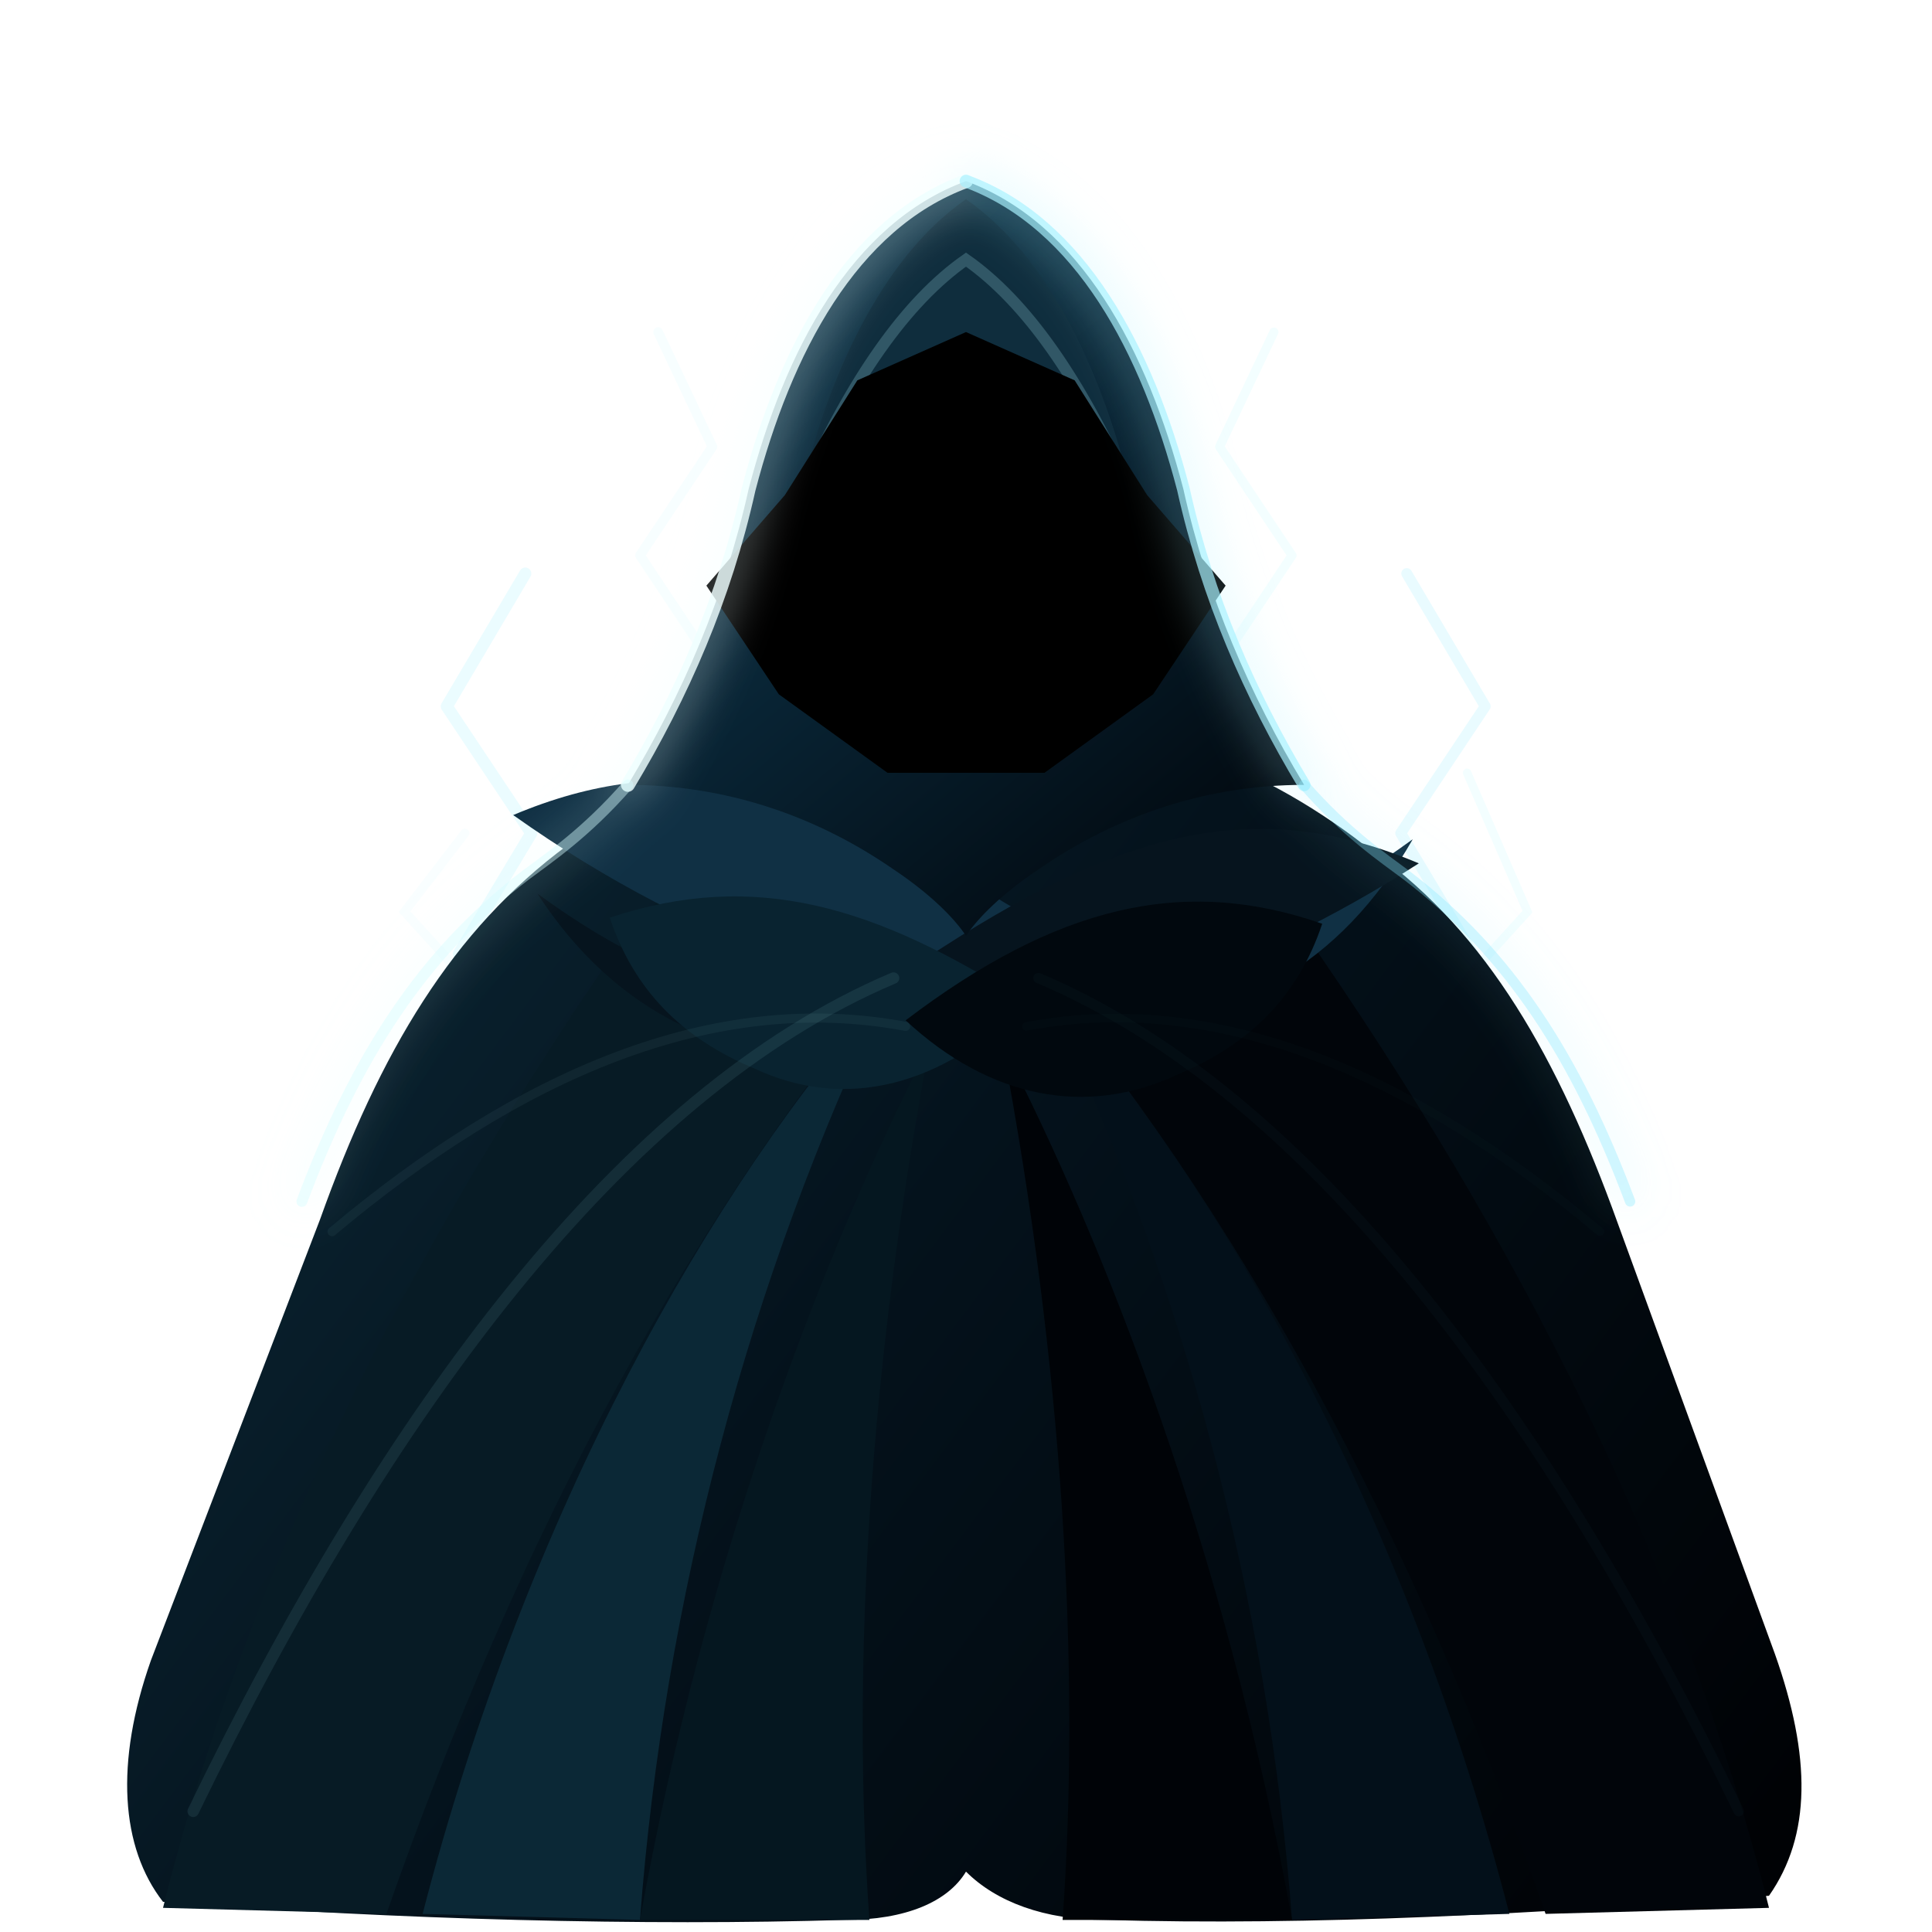
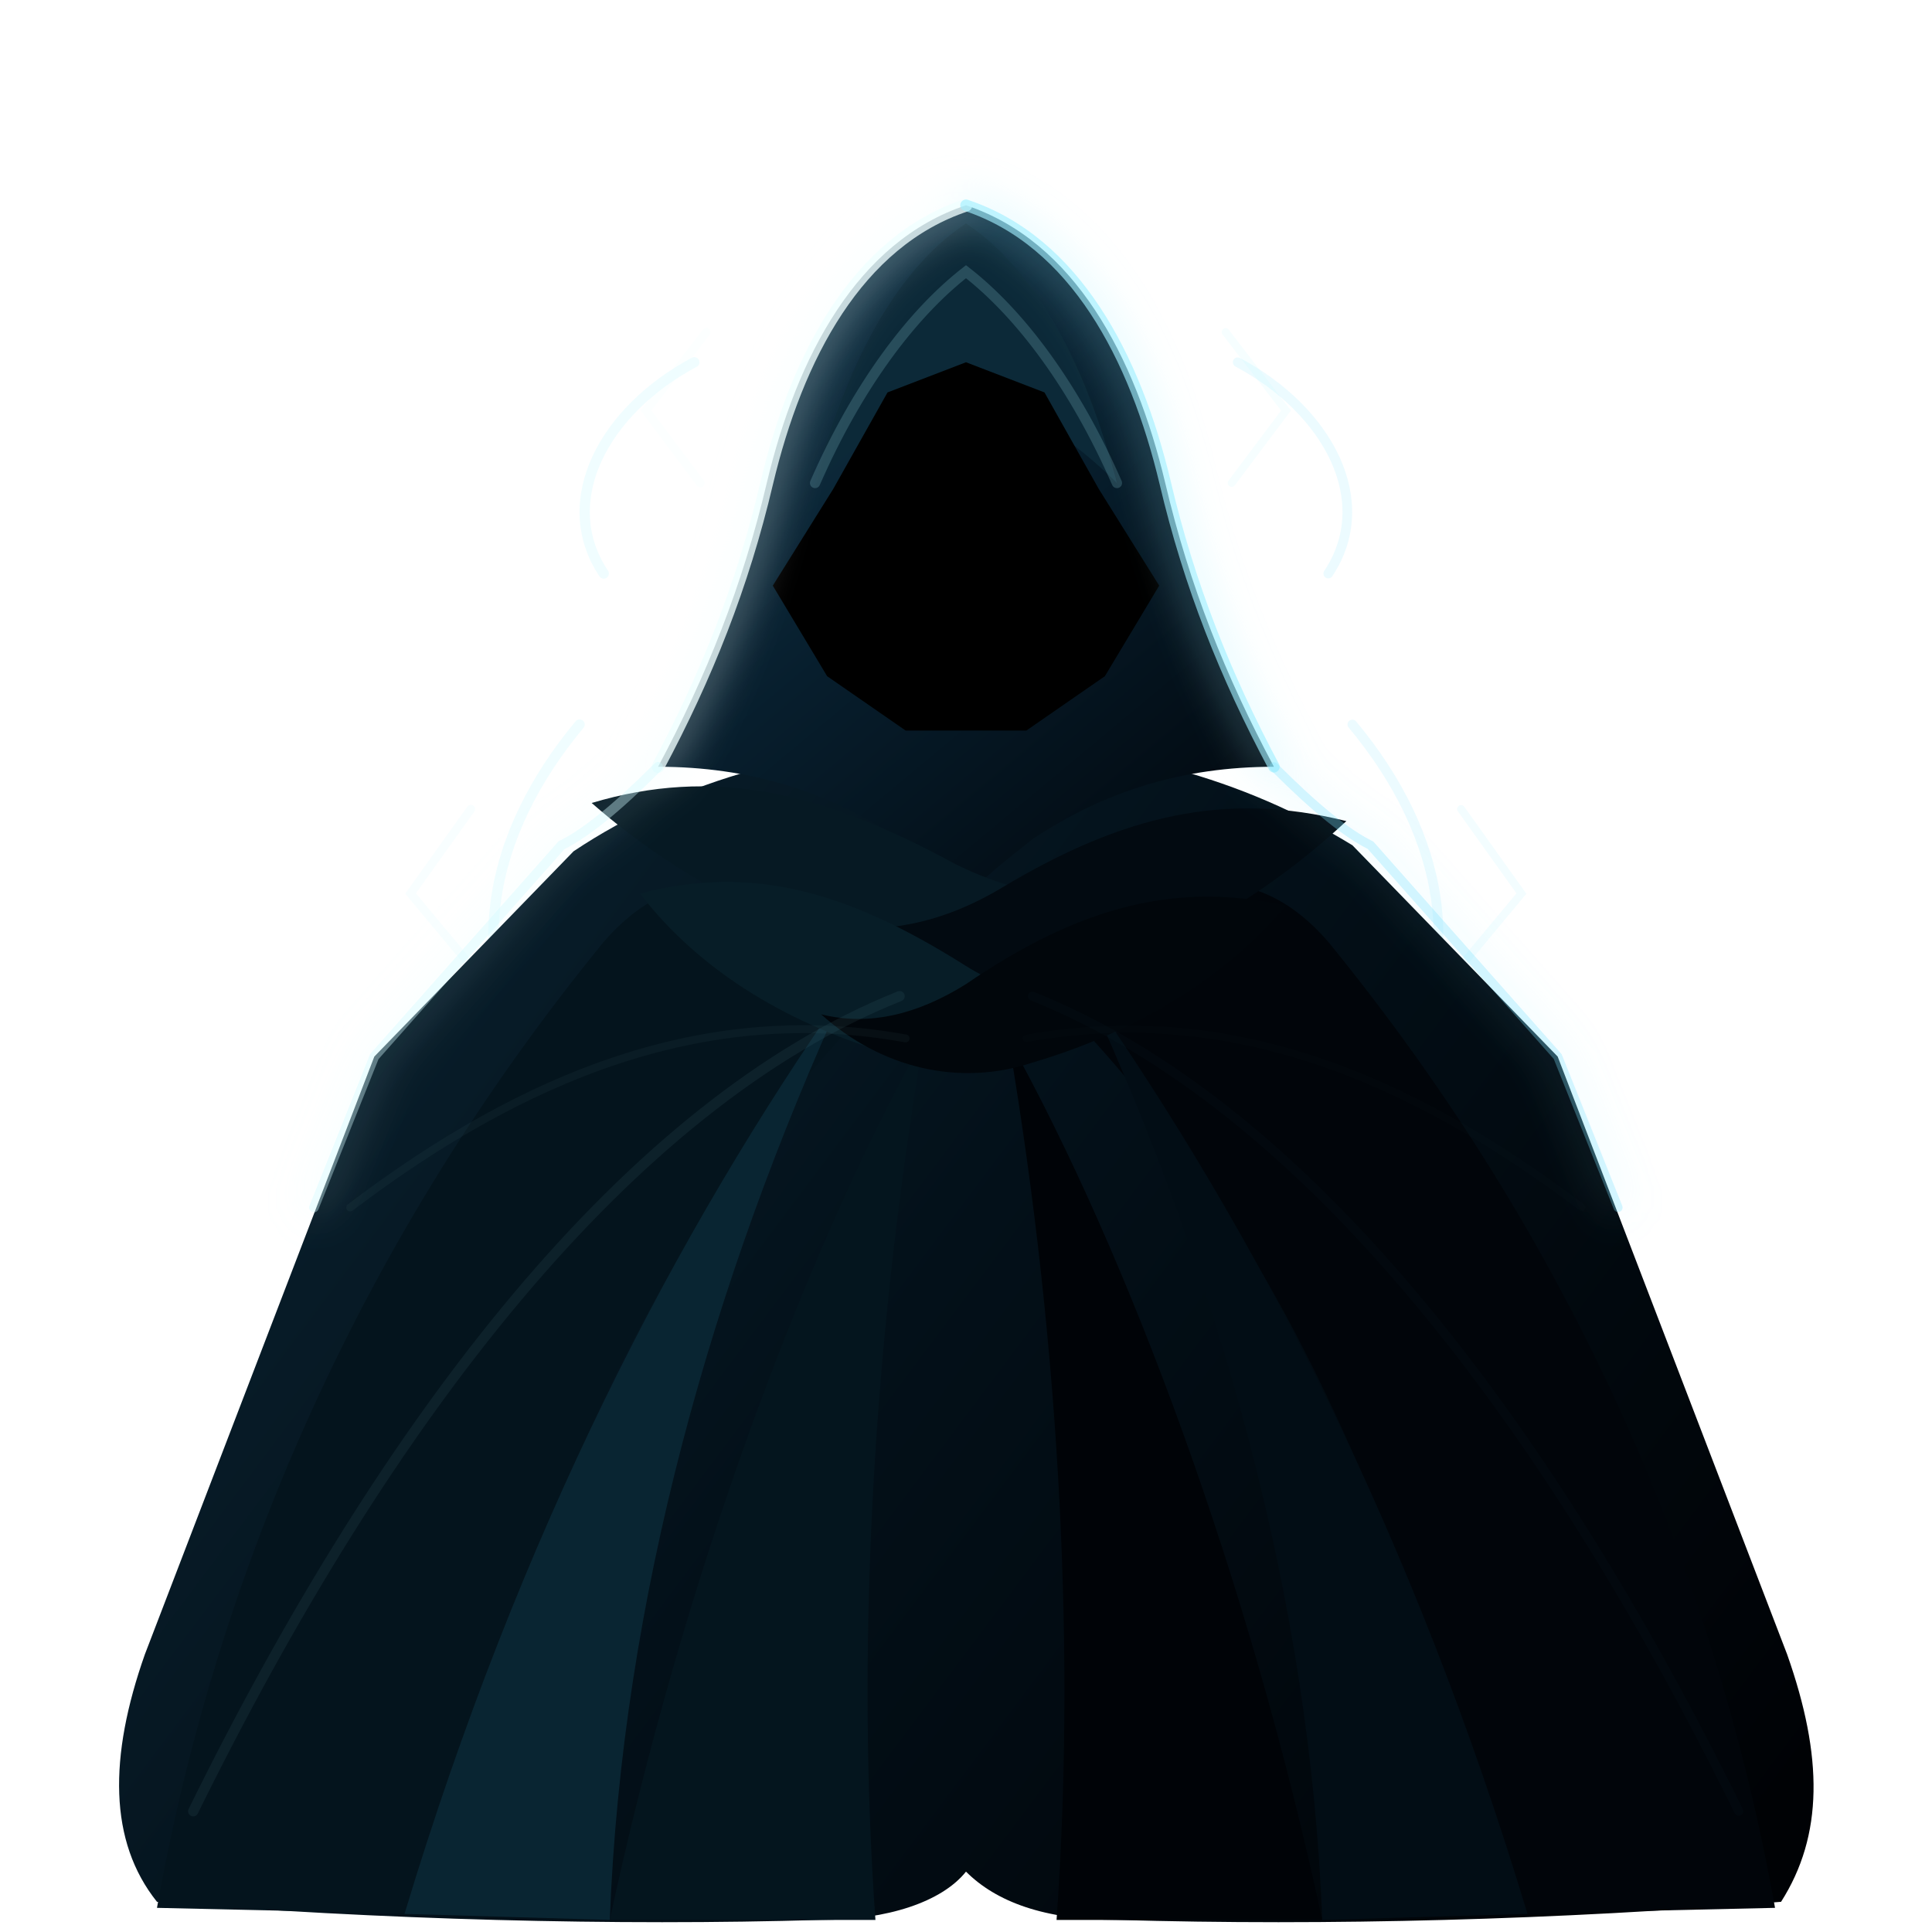
- <svg xmlns="http://www.w3.org/2000/svg" viewBox="0 0 32 32" role="img" aria-labelledby="t d" data-brand-vector-source="canonical-reference-v2-reset-v10-6">
+ <svg xmlns="http://www.w3.org/2000/svg" viewBox="0 0 32 32" role="img" aria-labelledby="t d" data-brand-vector-source="canonical-reference-v2-reset-v11-2">
  <defs>
    <linearGradient id="c" x1="4" y1="14" x2="28" y2="32" gradientUnits="userSpaceOnUse">
-       <stop stop-color="#0b2634" />
-       <stop offset=".42" stop-color="#04121c" />
+       <stop stop-color="#0a2230" />
+       <stop offset=".45" stop-color="#031019" />
      <stop offset="1" stop-color="#000205" />
    </linearGradient>
    <linearGradient id="h" x1="11" y1="3" x2="21" y2="15" gradientUnits="userSpaceOnUse">
-       <stop stop-color="#1b465b" />
-       <stop offset=".5" stop-color="#082333" />
+       <stop stop-color="#173e53" />
+       <stop offset=".5" stop-color="#071e2d" />
      <stop offset="1" stop-color="#01050a" />
    </linearGradient>
    <filter id="g" x="-100%" y="-100%" width="300%" height="300%">
-       <feGaussianBlur stdDeviation=".38" result="b" />
+       <feGaussianBlur stdDeviation=".34" result="b" />
      <feMerge>
        <feMergeNode in="b" />
        <feMergeNode in="SourceGraphic" />
      </feMerge>
    </filter>
  </defs>
-   <g data-brand-atmosphere="" fill="none" stroke-linecap="round" stroke-linejoin="round">
-     <path d="M9 18L7.6 15.8L8.8 13.8L7.4 11.7L8.7 9.5" stroke="#9df1ff" stroke-opacity=".2" stroke-width=".2" />
-     <path d="M23 18L24.4 15.8L23.2 13.8L24.6 11.7L23.3 9.5" stroke="#72e6ff" stroke-opacity=".16" stroke-width=".18" />
-     <path d="M11.8 11L10.6 9.2L11.8 7.4L10.9 5.5" stroke="#d7fdff" stroke-opacity=".18" stroke-width=".16" />
-     <path d="M20.2 11L21.4 9.2L20.2 7.4L21.1 5.5" stroke="#a9f5ff" stroke-opacity=".14" stroke-width=".15" />
+   <g data-brand-atmosphere="" fill="none" stroke-linecap="round">
+     <path d="M9 18C7.6 16 8.1 13.8 9.6 12M10 9.5C9.2 8.3 10 6.8 11.5 6" stroke="#9defff" stroke-opacity=".16" stroke-width=".17" />
+     <path d="M23 18C24.4 16 23.9 13.8 22.4 12M22 9.5C22.8 8.3 22 6.8 20.5 6" stroke="#72e3ff" stroke-opacity=".13" stroke-width=".16" />
+     <path d="M7.8 16L6.8 14.8L7.8 13.4" stroke="#c9f9ff" stroke-opacity=".14" stroke-width=".14" />
+     <path d="M24.2 16L25.2 14.8L24.2 13.4" stroke="#98efff" stroke-opacity=".11" stroke-width=".13" />
  </g>
  <g data-brand-energy="" fill="none" stroke-linecap="round">
-     <path d="M7.7 16.2L6.7 15.1L7.7 13.8" stroke="#dffeff" stroke-opacity=".18" stroke-width=".15" />
-     <path d="M24.3 16.2L25.3 15.1L24.3 12.8" stroke="#a6f2ff" stroke-opacity=".14" stroke-width=".14" />
+     <path d="M11.6 8L10.7 6.8L11.7 5.5" stroke="#e8feff" stroke-opacity=".16" stroke-width=".14" />
+     <path d="M20.4 8L21.3 6.8L20.3 5.5" stroke="#b9f6ff" stroke-opacity=".13" stroke-width=".13" />
  </g>
  <g data-brand-figure="">
-     <path data-brand-cloak="" d="M16 11.8C13.4 11.8 11.2 12.6 9.4 14C7.5 15.4 6.3 17.4 5.3 20.2L2.5 27.5C1.9 29.2 2 30.6 2.7 31.5C6.6 31.8 10.7 31.9 14 31.8C15 31.8 15.7 31.5 16 31C16.5 31.5 17.3 31.8 18.3 31.8C21.7 31.9 25.5 31.7 29.3 31.4C30 30.4 30 29.1 29.4 27.4L26.7 20C25.7 17.3 24.5 15.3 22.6 14C20.8 12.6 18.6 11.8 16 11.8Z" fill="url(#c)" />
+     <path data-brand-cloak="" d="M16 12.3C13.5 12.3 11.3 12.9 9.5 14.1L6.2 17.5L2.4 27.4C1.8 29.1 1.8 30.5 2.6 31.5C6.3 31.8 10.2 31.9 13.6 31.8C14.7 31.8 15.6 31.5 16 31C16.5 31.5 17.3 31.8 18.5 31.8C22 31.9 25.8 31.8 29.5 31.5C30.2 30.4 30.2 29.1 29.6 27.4L25.8 17.5L22.4 14C20.6 12.9 18.5 12.3 16 12.3Z" fill="url(#c)" />
    <g data-brand-folds="">
-       <path d="M2.7 31.6C4.1 26 6.8 20.6 10.5 15.3C11.8 13.9 13.4 14.3 15.1 15.8C11.5 20 8.6 25.4 6.4 31.7Z" fill="#071b25" />
-       <path d="M7 31.7C8.7 25.1 11.8 19.6 14.7 16.4C12.4 21.2 11 26.5 10.6 31.8Z" fill="#0b2836" />
-       <path d="M10.6 31.8C11.7 25.7 13.7 20.6 15.4 17.3C14.4 22.6 14.1 27.6 14.4 31.8Z" fill="#051720" />
-       <path d="M29.3 31.6C27.9 26 25.2 20.6 21.5 15.3C20.2 13.9 18.6 14.3 16.9 15.8C20.5 20 23.4 25.4 25.6 31.7Z" fill="#01050a" />
-       <path d="M25 31.7C23.3 25.1 20.2 19.6 17.3 16.4C19.6 21.2 21 26.5 21.4 31.8Z" fill="#03101a" />
-       <path d="M21.4 31.8C20.3 25.7 18.3 20.6 16.6 17.3C17.6 22.6 17.9 27.6 17.6 31.8Z" fill="#000307" />
+       <path d="M2.6 31.6C3.6 26 6 20.5 10 15.6C11.3 14.1 12.9 14.4 15 16.1C11.4 19.5 9 24.2 7 31.7Z" fill="#04141d" />
+       <path d="M6.7 31.7C8.6 25.4 11.2 20.4 14 16.4C11.8 21.2 10.3 26.5 10.1 31.8Z" fill="#092532" />
+       <path d="M10.1 31.8C11.3 26.2 13.3 20.8 15.3 17.2C14.4 22.5 14.2 27.6 14.5 31.8Z" fill="#04151e" />
+       <path d="M29.4 31.6C28.4 26 26 20.5 22 15.6C20.7 14.1 19.1 14.4 17 16.1C20.6 19.5 23 24.2 25 31.7Z" fill="#01050a" />
+       <path d="M25.3 31.7C23.4 25.4 20.8 20.4 18 16.4C20.2 21.2 21.7 26.5 21.9 31.8Z" fill="#020d15" />
+       <path d="M21.9 31.8C20.7 26.2 18.7 20.8 16.7 17.2C17.6 22.5 17.8 27.6 17.5 31.8Z" fill="#000307" />
    </g>
+     <path data-brand-hood="" d="M16 3.4C14.2 4 13.2 5.9 12.7 8C12.3 9.7 11.7 11.2 10.9 12.7C12.4 12.7 13.7 13.1 14.9 13.9C15.4 14.3 15.8 14.6 16 14.9C16.2 14.6 16.6 14.3 17.1 13.9C18.3 13.1 19.6 12.7 21.1 12.7C20.3 11.2 19.7 9.7 19.3 8C18.8 5.9 17.8 4 16 3.4Z" fill="url(#h)" />
+     <g data-brand-hood-layers="">
+       <path d="M16 3.7C14.8 4.5 14 6.1 13.5 8C14.2 7.3 15.1 6.7 16 6.4C16.9 6.7 17.8 7.3 18.5 8C18 6.1 17.2 4.5 16 3.7Z" fill="#0c2938" />
+       <path d="M13.5 8C14.2 6.4 15.1 5.2 16 4.5C16.9 5.2 17.8 6.4 18.5 8" fill="none" stroke="#9ee8f2" stroke-opacity=".19" stroke-width=".17" stroke-linecap="round" />
+     </g>
+     <path data-brand-face-void="" d="M16 6L14.7 6.5L13.8 8.1L12.8 9.7L13.7 11.2L15 12.1L17 12.1L18.3 11.2L19.2 9.7L18.2 8.1L17.3 6.5Z" fill="#000" />
    <g data-brand-collar="">
-       <path d="M8.5 13.5C11.1 12.4 13.4 12.9 16.4 14.8C18.5 16.2 20.8 15.8 23.4 13.9C22.2 16 20.4 17 18.2 16.9C14.9 16.8 11.6 15.7 8.5 13.5Z" fill="#103044" />
-       <path d="M23.5 14.3C20.9 13.2 18.7 13.7 15.6 15.7C13.6 17 11.5 16.7 8.9 14.8C10.2 16.8 12.1 17.7 14.4 17.5C17.3 17.3 20.7 16.1 23.5 14.3Z" fill="#06141e" />
-       <path d="M10.1 15.2C12.5 14.4 14.5 15 17 16.6C15.6 18 14 18.4 12.5 17.7C11.3 17.2 10.5 16.4 10.1 15.2Z" fill="#092330" />
-       <path d="M21.9 15.3C19.6 14.5 17.5 15 15 16.9C16.4 18.2 18 18.5 19.5 17.8C20.7 17.3 21.5 16.5 21.9 15.3Z" fill="#01080e" />
+       <path d="M9.8 13.3C11.8 12.7 13.6 13.1 15.8 14.3C17 14.9 18.1 15 19.2 14.6C18.2 15.8 16.8 16.2 15.3 15.9C13.3 15.6 11.4 14.7 9.8 13.3Z" fill="#061923" />
+       <path d="M22.3 13.6C20.3 13.1 18.6 13.5 16.6 14.7C15.6 15.3 14.6 15.5 13.6 15.3C14.6 16.4 16.1 16.7 17.5 16.3C19.3 15.8 20.9 14.9 22.3 13.6Z" fill="#020a11" />
+       <path d="M10.6 14.8C12.5 14.3 14.1 14.8 16 16C16.8 16.5 17.6 16.6 18.4 16.4C17.4 17.4 16.2 17.8 14.9 17.5C13.1 17 11.6 16.1 10.6 14.8Z" fill="#071d27" />
+       <path d="M21.3 15C19.5 14.6 17.9 15 16 16.3C15.2 16.8 14.4 17 13.6 16.8C14.6 17.7 15.9 18 17.1 17.6C18.8 17.1 20.3 16.2 21.3 15Z" fill="#01060b" />
    </g>
-     <path data-brand-hood="" d="M16 3C14.1 3.7 13 5.8 12.4 8.1C12 9.9 11.3 11.5 10.4 13C12 13 13.5 13.5 14.8 14.4C15.4 14.8 15.8 15.2 16 15.5C16.2 15.2 16.6 14.8 17.2 14.4C18.5 13.5 20 13 21.6 13C20.7 11.5 20 9.9 19.6 8.1C19 5.8 17.9 3.7 16 3Z" fill="url(#h)" />
-     <g data-brand-hood-layers="">
-       <path d="M16 3.3C14.7 4.2 13.8 6 13.3 8C14.1 7.2 15 6.6 16 6.2C17 6.6 17.9 7.2 18.7 8C18.2 6 17.3 4.2 16 3.3Z" fill="#0f2d3d" />
-       <path d="M13.3 8.1C14.1 6.3 15 5 16 4.3C17 5 17.9 6.3 18.7 8.1" fill="none" stroke="#a9edf5" stroke-opacity=".22" stroke-width=".19" stroke-linecap="round" />
-     </g>
-     <path data-brand-face-void="" d="M16 5.5L14.2 6.3L13 8.2L11.7 9.7L12.9 11.5L14.7 12.8L17.3 12.8L19.1 11.5L20.3 9.7L19 8.2L17.8 6.3Z" fill="#000" />
    <g data-brand-texture="" fill="none" stroke-linecap="round">
-       <path d="M3.2 30C6.4 23.4 10.3 18.1 14.8 16.2" stroke="#90d6e3" stroke-opacity=".1" stroke-width=".19" />
-       <path d="M28.8 30C25.6 23.4 21.7 18.1 17.2 16.2" stroke="#347486" stroke-opacity=".05" stroke-width=".17" />
+       <path d="M3.2 30C6.4 23.5 10.4 18.3 14.9 16.5" stroke="#7bc6d2" stroke-opacity=".075" stroke-width=".17" />
+       <path d="M28.8 30C25.6 23.5 21.6 18.3 17.1 16.5" stroke="#2a6475" stroke-opacity=".035" stroke-width=".15" />
    </g>
    <g data-brand-rim-light="" fill="none" stroke-linecap="round" filter="url(#g)">
-       <path d="M10.4 13C11.3 11.5 12 9.9 12.4 8.1C13 5.8 14.1 3.7 16 3" stroke="#efffff" stroke-opacity=".82" stroke-width=".23" />
-       <path d="M16 3C17.9 3.7 19 5.8 19.6 8.1C20 9.9 20.7 11.5 21.6 13" stroke="#a7f2ff" stroke-opacity=".68" stroke-width=".21" />
-       <path d="M10.4 13C9.7 13.8 9.1 14.2 8.7 14.5C7 15.8 5.9 17.5 5 19.9" stroke="#d5fcff" stroke-opacity=".44" stroke-width=".18" />
-       <path d="M21.6 13C22.3 13.8 22.9 14.2 23.3 14.5C25 15.8 26.1 17.5 27 19.9" stroke="#83e8ff" stroke-opacity=".35" stroke-width=".17" />
+       <path d="M10.9 12.7C11.7 11.2 12.3 9.7 12.7 8C13.2 5.9 14.2 4 16 3.4" stroke="#efffff" stroke-opacity=".78" stroke-width=".21" />
+       <path d="M16 3.4C17.8 4 18.8 5.9 19.3 8C19.7 9.7 20.3 11.2 21.1 12.7" stroke="#a1efff" stroke-opacity=".63" stroke-width=".19" />
+       <path d="M10.9 12.7C10.2 13.4 9.7 13.8 9.3 14L6.2 17.5L5.2 20" stroke="#cffaff" stroke-opacity=".39" stroke-width=".16" />
+       <path d="M21.1 12.7C21.8 13.4 22.3 13.8 22.7 14L25.8 17.5L26.8 20" stroke="#7de3ff" stroke-opacity=".31" stroke-width=".15" />
    </g>
    <g data-brand-seams="" fill="none" stroke-linecap="round">
-       <path d="M5.5 20.4C8.6 17.8 11.8 16.4 15 17" stroke="#9ddce6" stroke-opacity=".06" stroke-width=".15" />
-       <path d="M26.5 20.4C23.4 17.8 20.2 16.4 17 17" stroke="#316b7a" stroke-opacity=".03" stroke-width=".14" />
+       <path d="M5.8 20C8.7 17.8 11.7 16.6 15 17.2" stroke="#86ccd7" stroke-opacity=".045" stroke-width=".13" />
+       <path d="M26.2 20C23.3 17.8 20.3 16.6 17 17.2" stroke="#285e6d" stroke-opacity=".025" stroke-width=".12" />
    </g>
  </g>
</svg>
